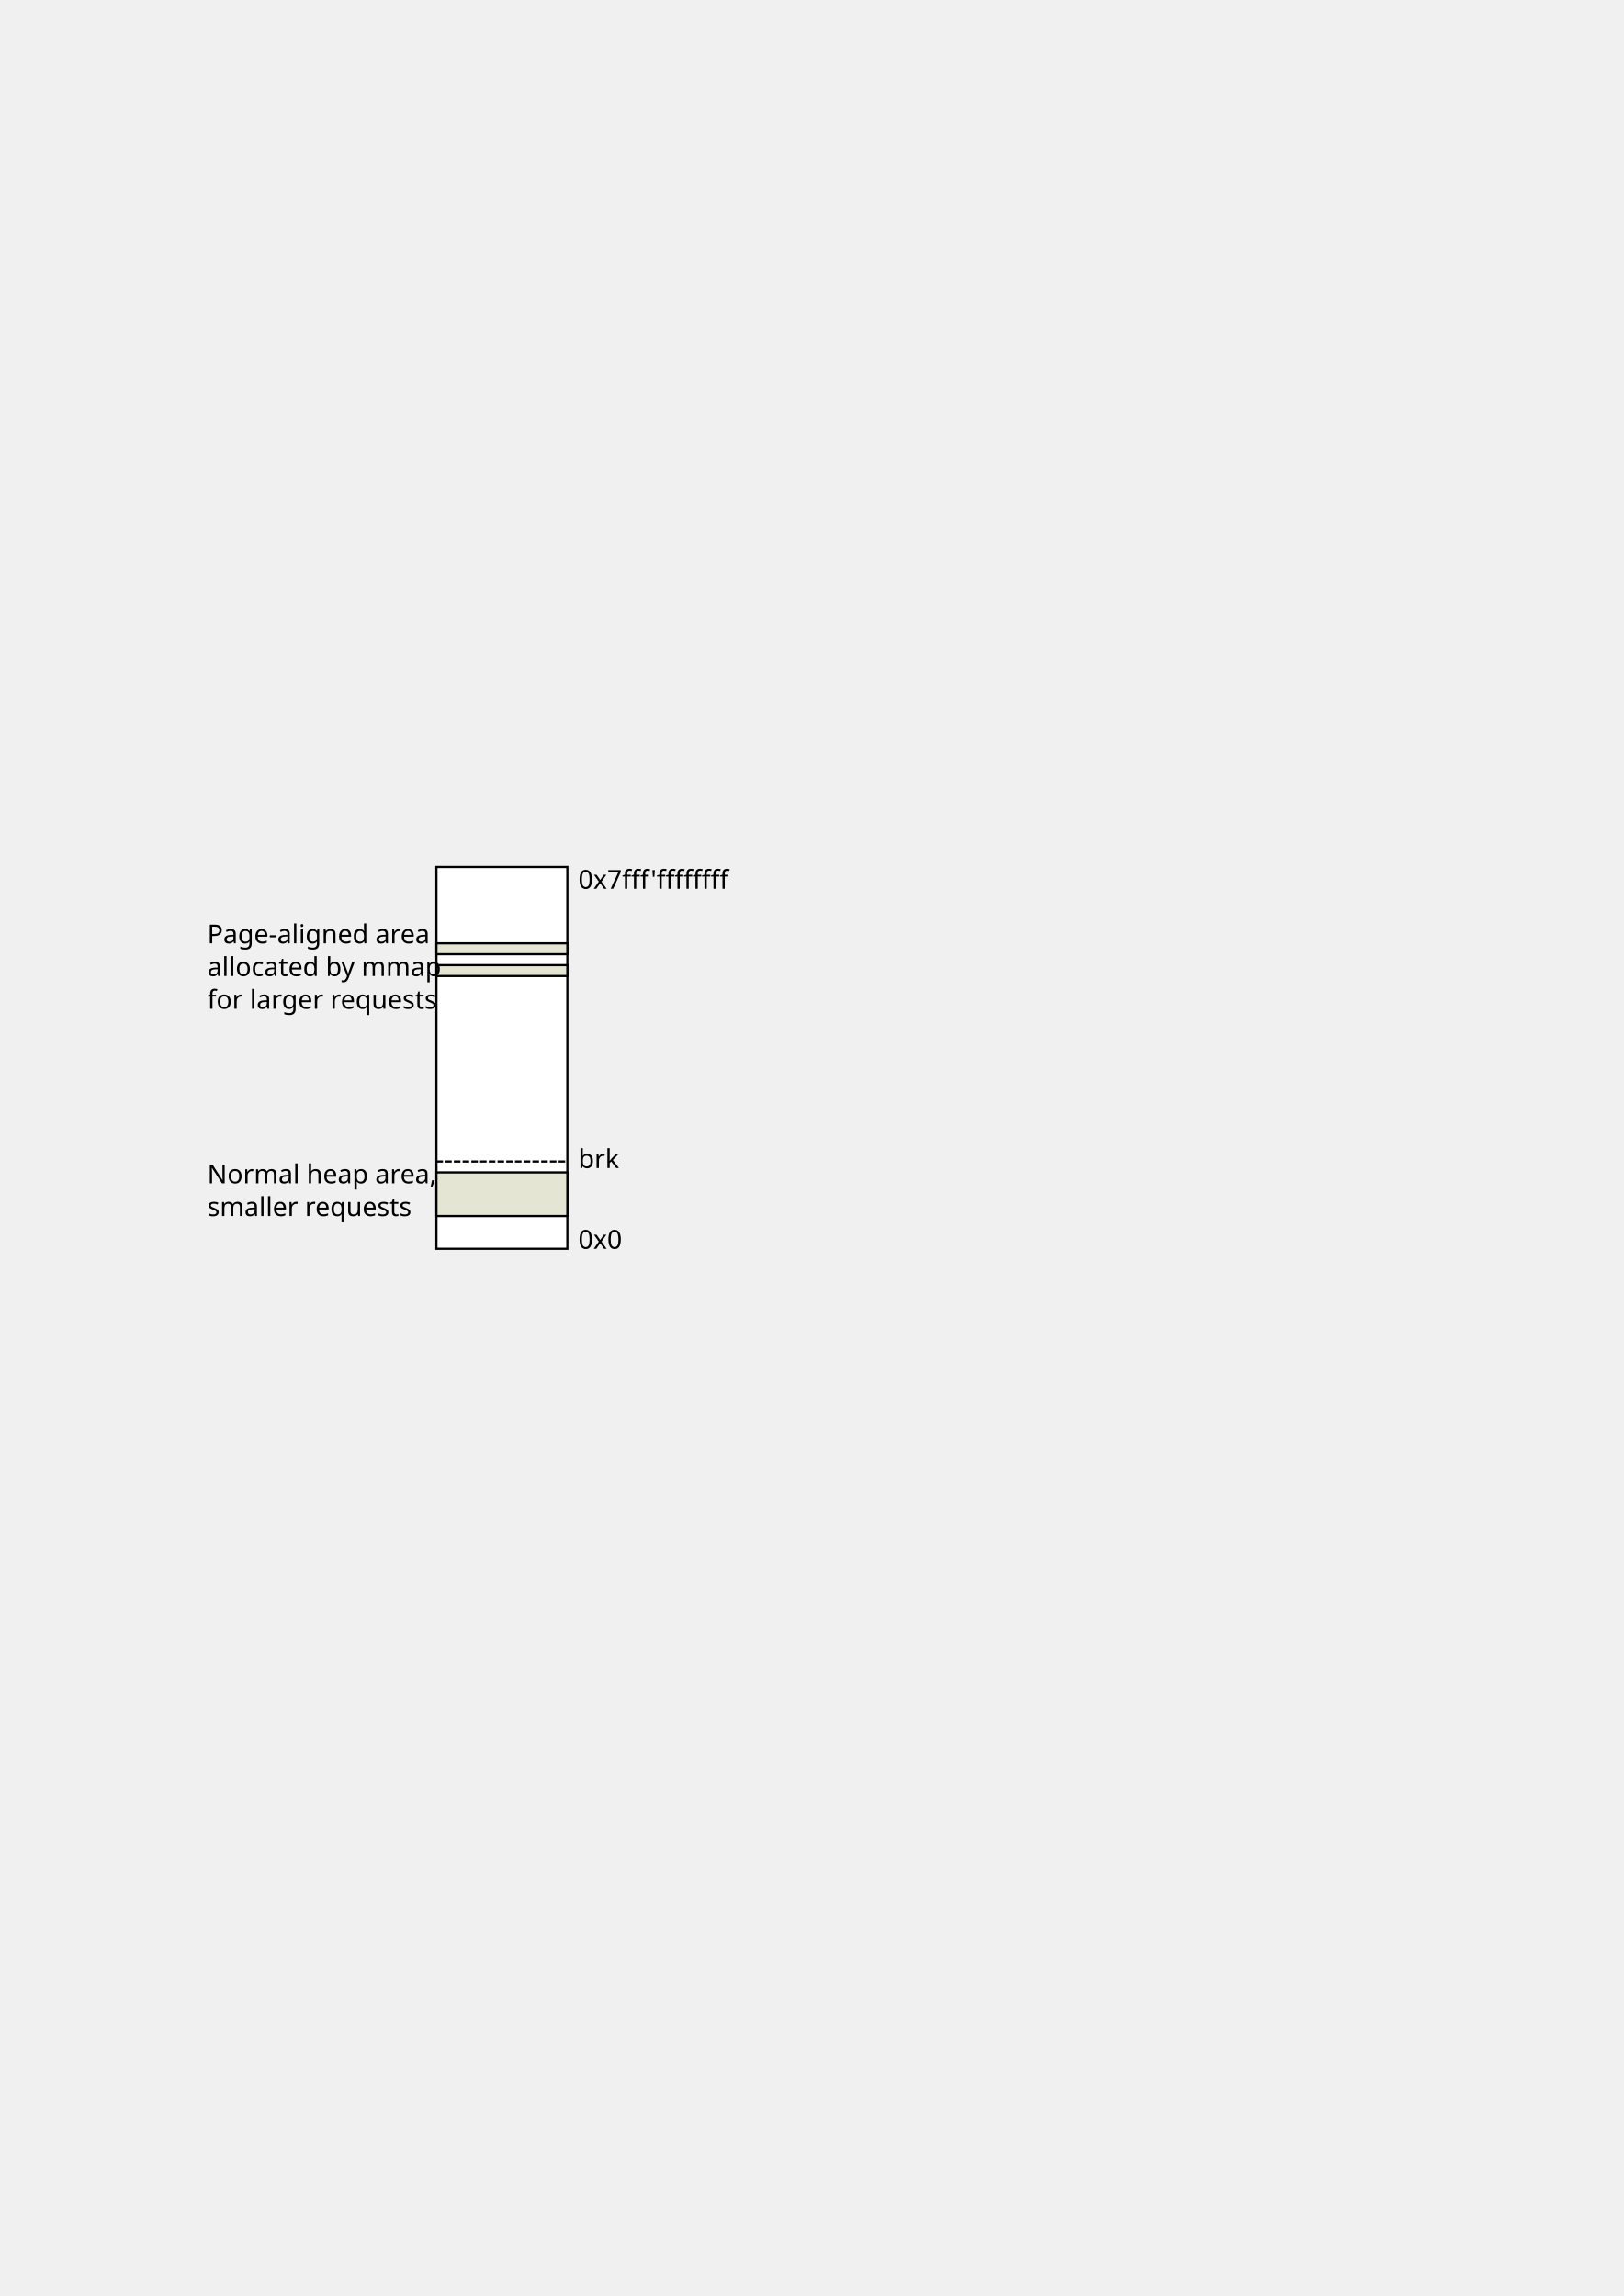
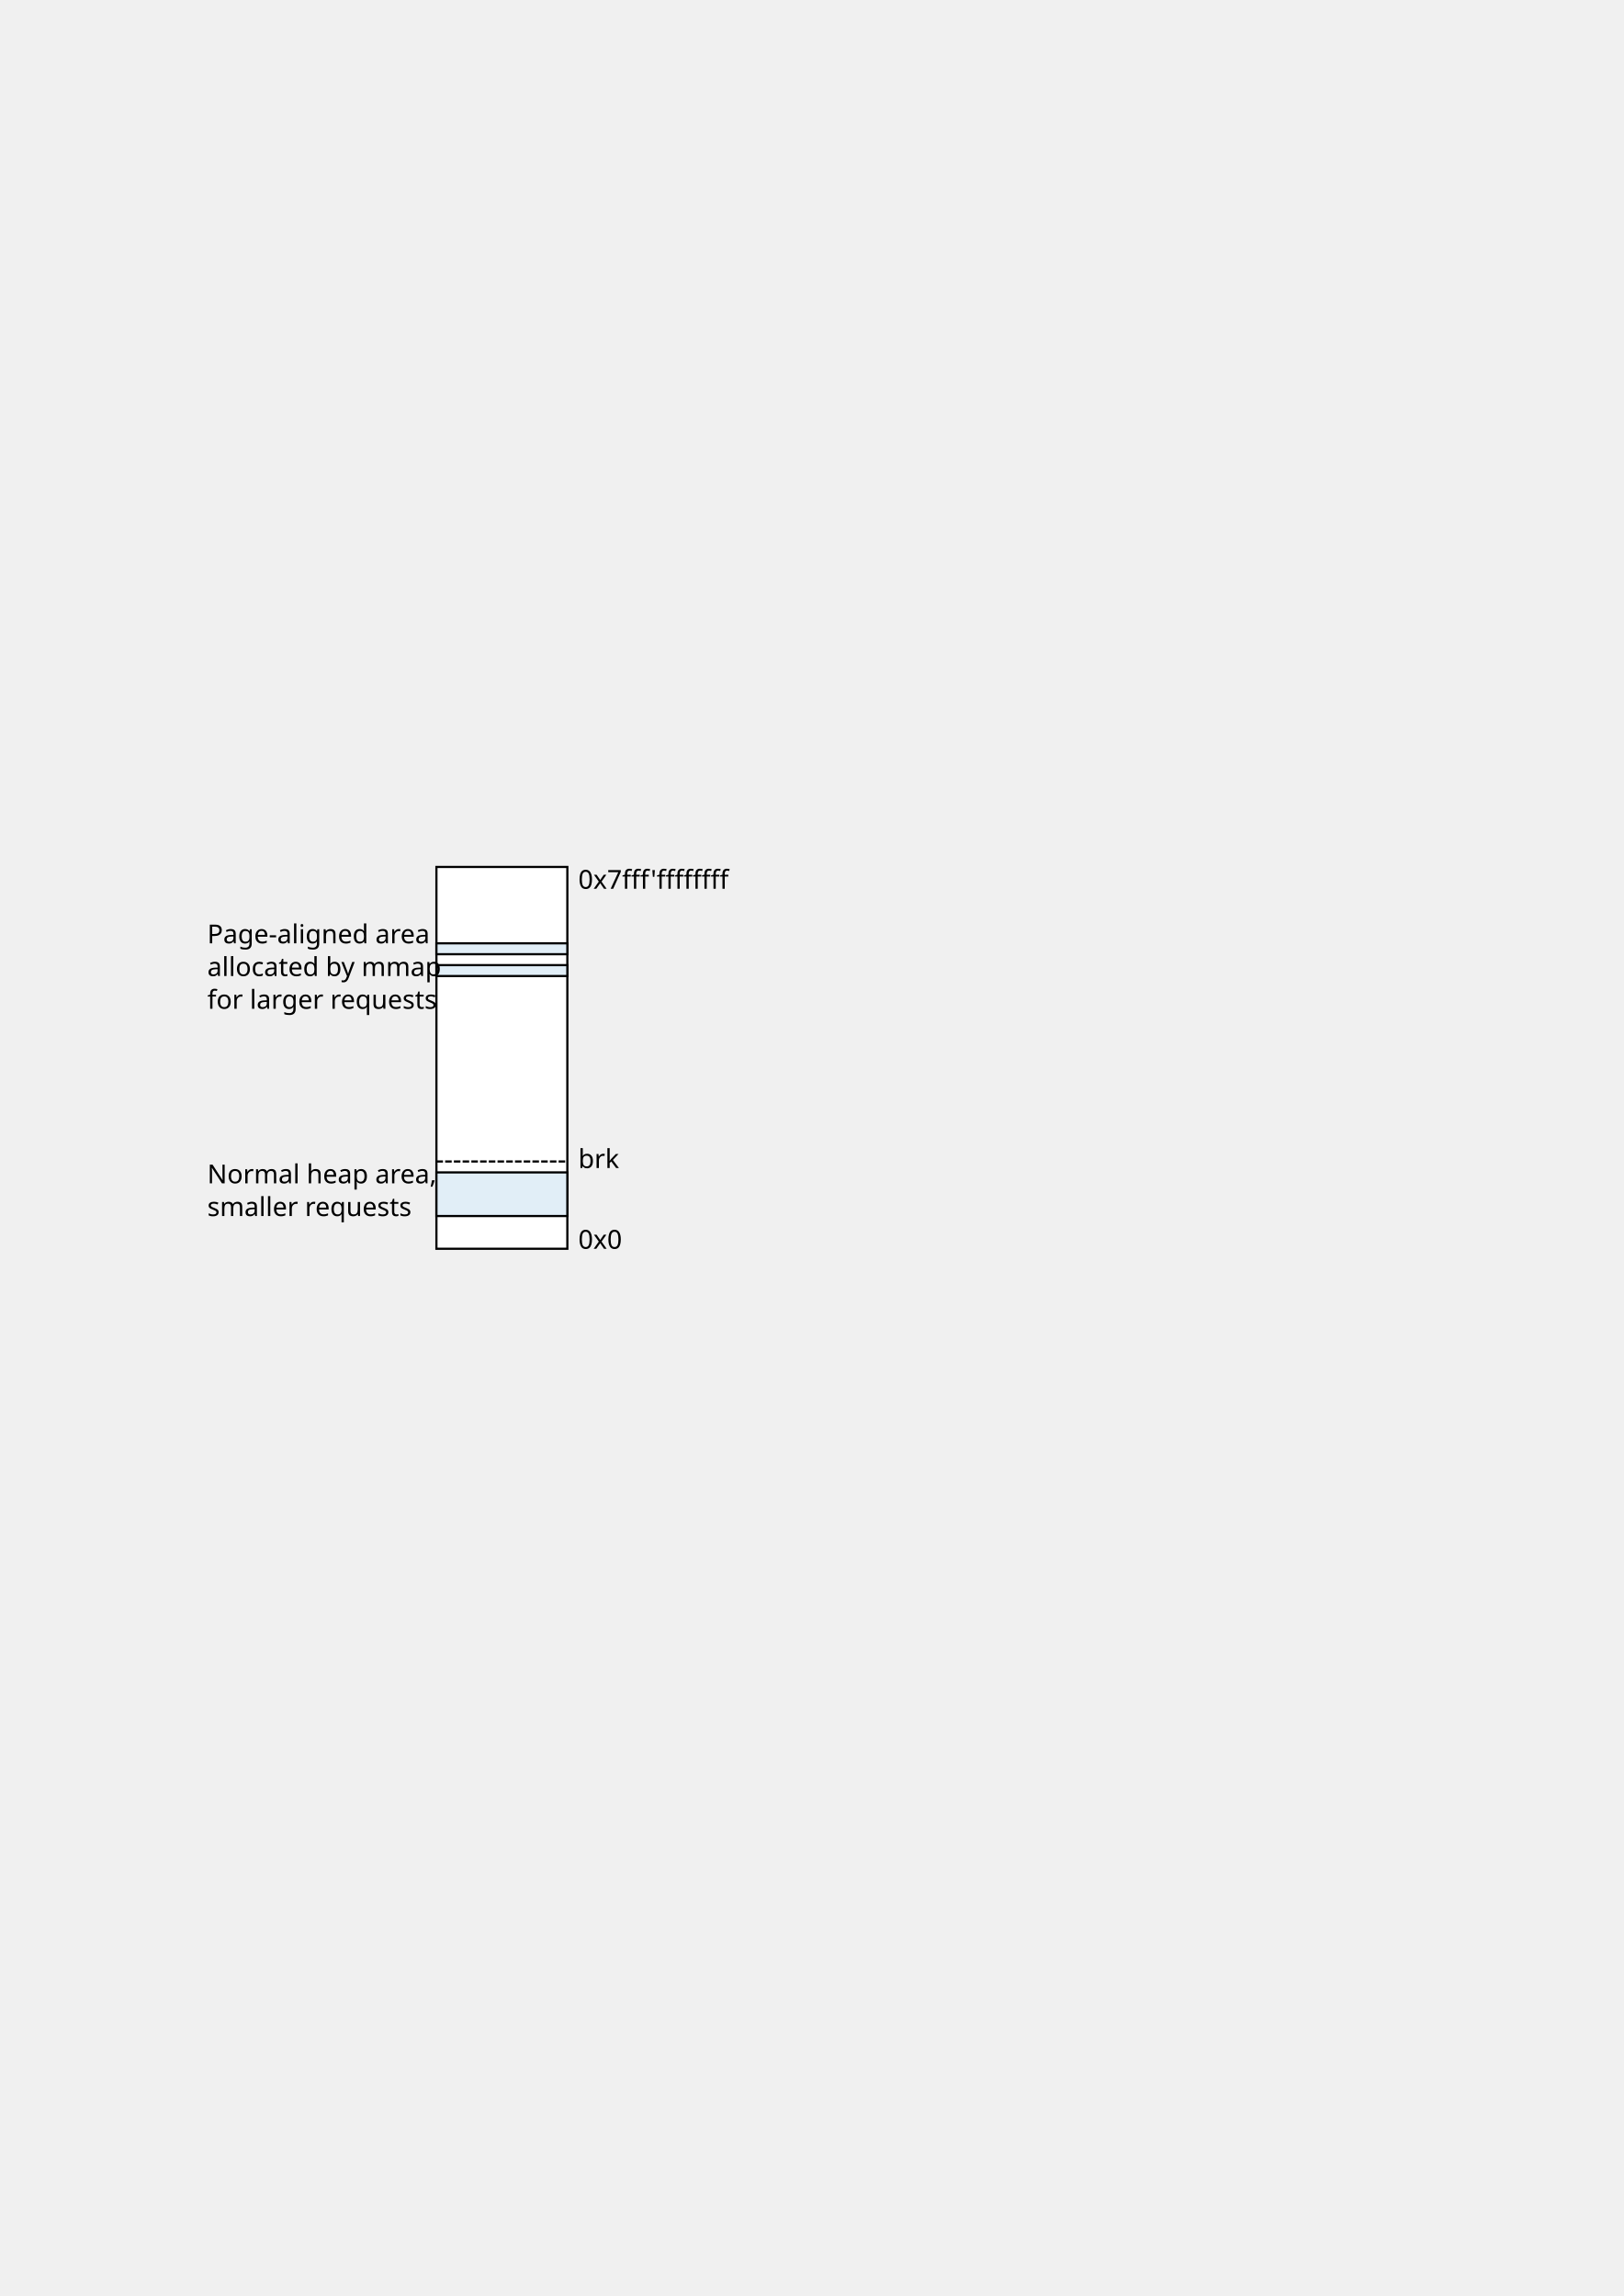
<svg xmlns="http://www.w3.org/2000/svg" width="744.094" height="1052.362" id="svg2" version="1.1">
  <defs id="defs4" />
  <g id="layer1">
    <rect style="fill:#ffffff;fill-opacity:1;stroke:#000000;stroke-width:1;stroke-linecap:butt;stroke-linejoin:miter;stroke-miterlimit:4;stroke-opacity:1;stroke-dasharray:none;stroke-dashoffset:0" id="rect2987" width="60" height="175" x="200" y="397.362" />
    <path style="fill:none;stroke:#000000;stroke-width:1;stroke-linecap:butt;stroke-linejoin:miter;stroke-opacity:1;stroke-miterlimit:4;stroke-dasharray:3,1;stroke-dashoffset:0" d="m 200,532.362 60,0" id="path2991" />
    <text xml:space="preserve" style="font-size:12px;font-style:normal;font-variant:normal;font-weight:normal;font-stretch:normal;line-height:125%;letter-spacing:0px;word-spacing:0px;fill:#000000;fill-opacity:1;stroke:none;font-family:cmr10;-inkscape-font-specification:cmr10" x="265" y="535.362" id="text2993">
      <tspan id="tspan2995" x="265" y="535.362">brk</tspan>
    </text>
-     <rect style="fill:#e4e5d2;fill-opacity:1;stroke:#000000;stroke-width:1;stroke-linecap:butt;stroke-linejoin:miter;stroke-miterlimit:4;stroke-opacity:1;stroke-dasharray:none;stroke-dashoffset:0" id="rect3001" width="60" height="5" x="200" y="432.362" />
-     <rect style="fill:#e4e5d2;fill-opacity:1;stroke:#000000;stroke-width:1;stroke-linecap:butt;stroke-linejoin:miter;stroke-miterlimit:4;stroke-opacity:1;stroke-dasharray:none;stroke-dashoffset:0" id="rect3003" width="60" height="5" x="200" y="442.362" />
-     <rect style="fill:#e4e5d2;fill-opacity:1;stroke:#000000;stroke-width:1;stroke-linecap:butt;stroke-linejoin:miter;stroke-miterlimit:4;stroke-opacity:1;stroke-dasharray:none;stroke-dashoffset:0" id="rect3005" width="60" height="20" x="200" y="537.362" />
+     <rect style="fill:#e1eef7;fill-opacity:1;stroke:#000000;stroke-width:1;stroke-linecap:butt;stroke-linejoin:miter;stroke-miterlimit:4;stroke-opacity:1;stroke-dasharray:none;stroke-dashoffset:0" id="rect3001" width="60" height="5" x="200" y="432.362" />
+     <rect style="fill:#e1eef7;fill-opacity:1;stroke:#000000;stroke-width:1;stroke-linecap:butt;stroke-linejoin:miter;stroke-miterlimit:4;stroke-opacity:1;stroke-dasharray:none;stroke-dashoffset:0" id="rect3003" width="60" height="5" x="200" y="442.362" />
+     <rect style="fill:#e1eef7;fill-opacity:1;stroke:#000000;stroke-width:1;stroke-linecap:butt;stroke-linejoin:miter;stroke-miterlimit:4;stroke-opacity:1;stroke-dasharray:none;stroke-dashoffset:0" id="rect3005" width="60" height="20" x="200" y="537.362" />
    <text xml:space="preserve" style="font-size:12px;font-style:normal;font-variant:normal;font-weight:normal;font-stretch:normal;line-height:125%;letter-spacing:0px;word-spacing:0px;fill:#000000;fill-opacity:1;stroke:none;font-family:cmr10;-inkscape-font-specification:cmr10" x="265" y="407.362" id="text3007">
      <tspan id="tspan3009" x="265" y="407.362">0x7fff'ffffffff</tspan>
    </text>
    <text xml:space="preserve" style="font-size:12px;font-style:normal;font-variant:normal;font-weight:normal;font-stretch:normal;line-height:125%;letter-spacing:0px;word-spacing:0px;fill:#000000;fill-opacity:1;stroke:none;font-family:cmr10;-inkscape-font-specification:cmr10" x="265" y="572.362" id="text3011">
      <tspan id="tspan3013" x="265" y="572.362">0x0</tspan>
    </text>
    <text xml:space="preserve" style="font-size:12px;font-style:normal;font-variant:normal;font-weight:normal;font-stretch:normal;line-height:125%;letter-spacing:0px;word-spacing:0px;fill:#000000;fill-opacity:1;stroke:none;font-family:cmr10;-inkscape-font-specification:cmr10" x="95" y="432.362" id="text3015">
      <tspan x="95" y="432.362" id="tspan3019">Page-aligned area </tspan>
      <tspan x="95" y="447.362" id="tspan3023">allocated by mmap </tspan>
      <tspan x="95" y="462.362" id="tspan5471">for larger requests</tspan>
    </text>
    <text xml:space="preserve" style="font-size:12px;font-style:normal;font-variant:normal;font-weight:normal;font-stretch:normal;line-height:125%;letter-spacing:0px;word-spacing:0px;fill:#000000;fill-opacity:1;stroke:none;font-family:cmr10;-inkscape-font-specification:cmr10" x="95" y="542.362" id="text3025">
      <tspan x="95" y="542.362" id="tspan3029">Normal heap area, </tspan>
      <tspan x="95" y="557.362" id="tspan5461">smaller requests</tspan>
    </text>
  </g>
</svg>
